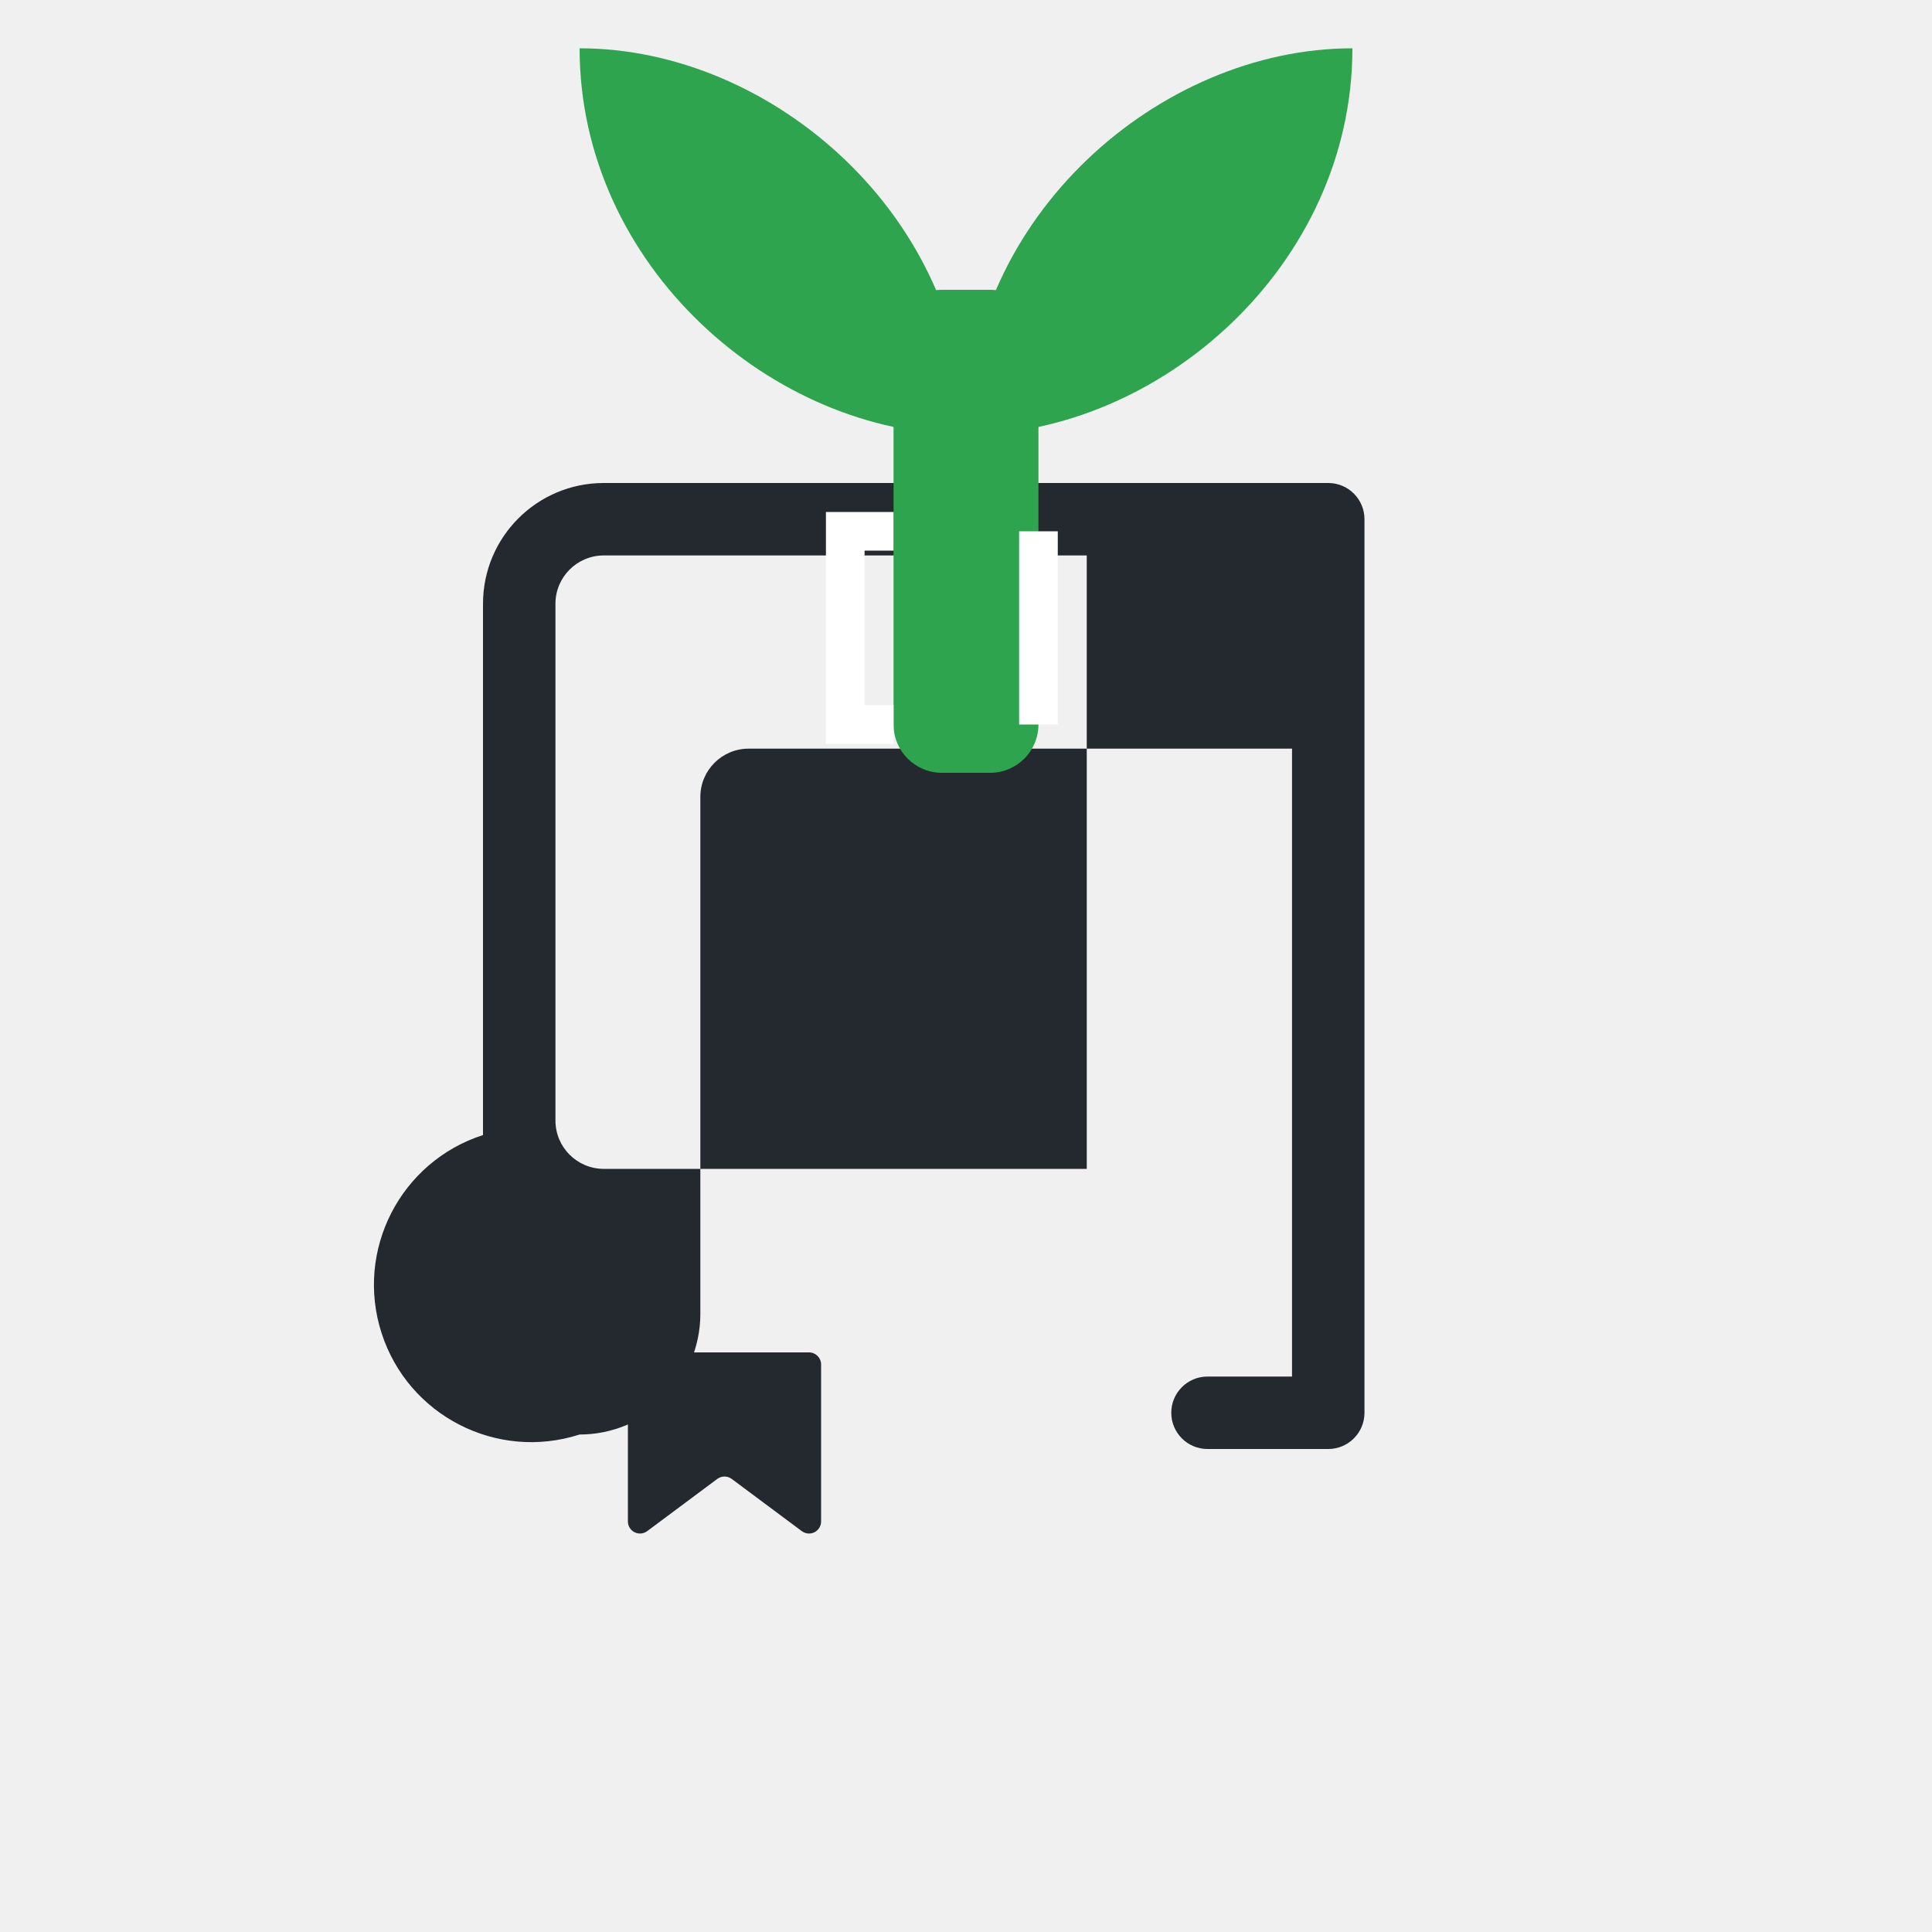
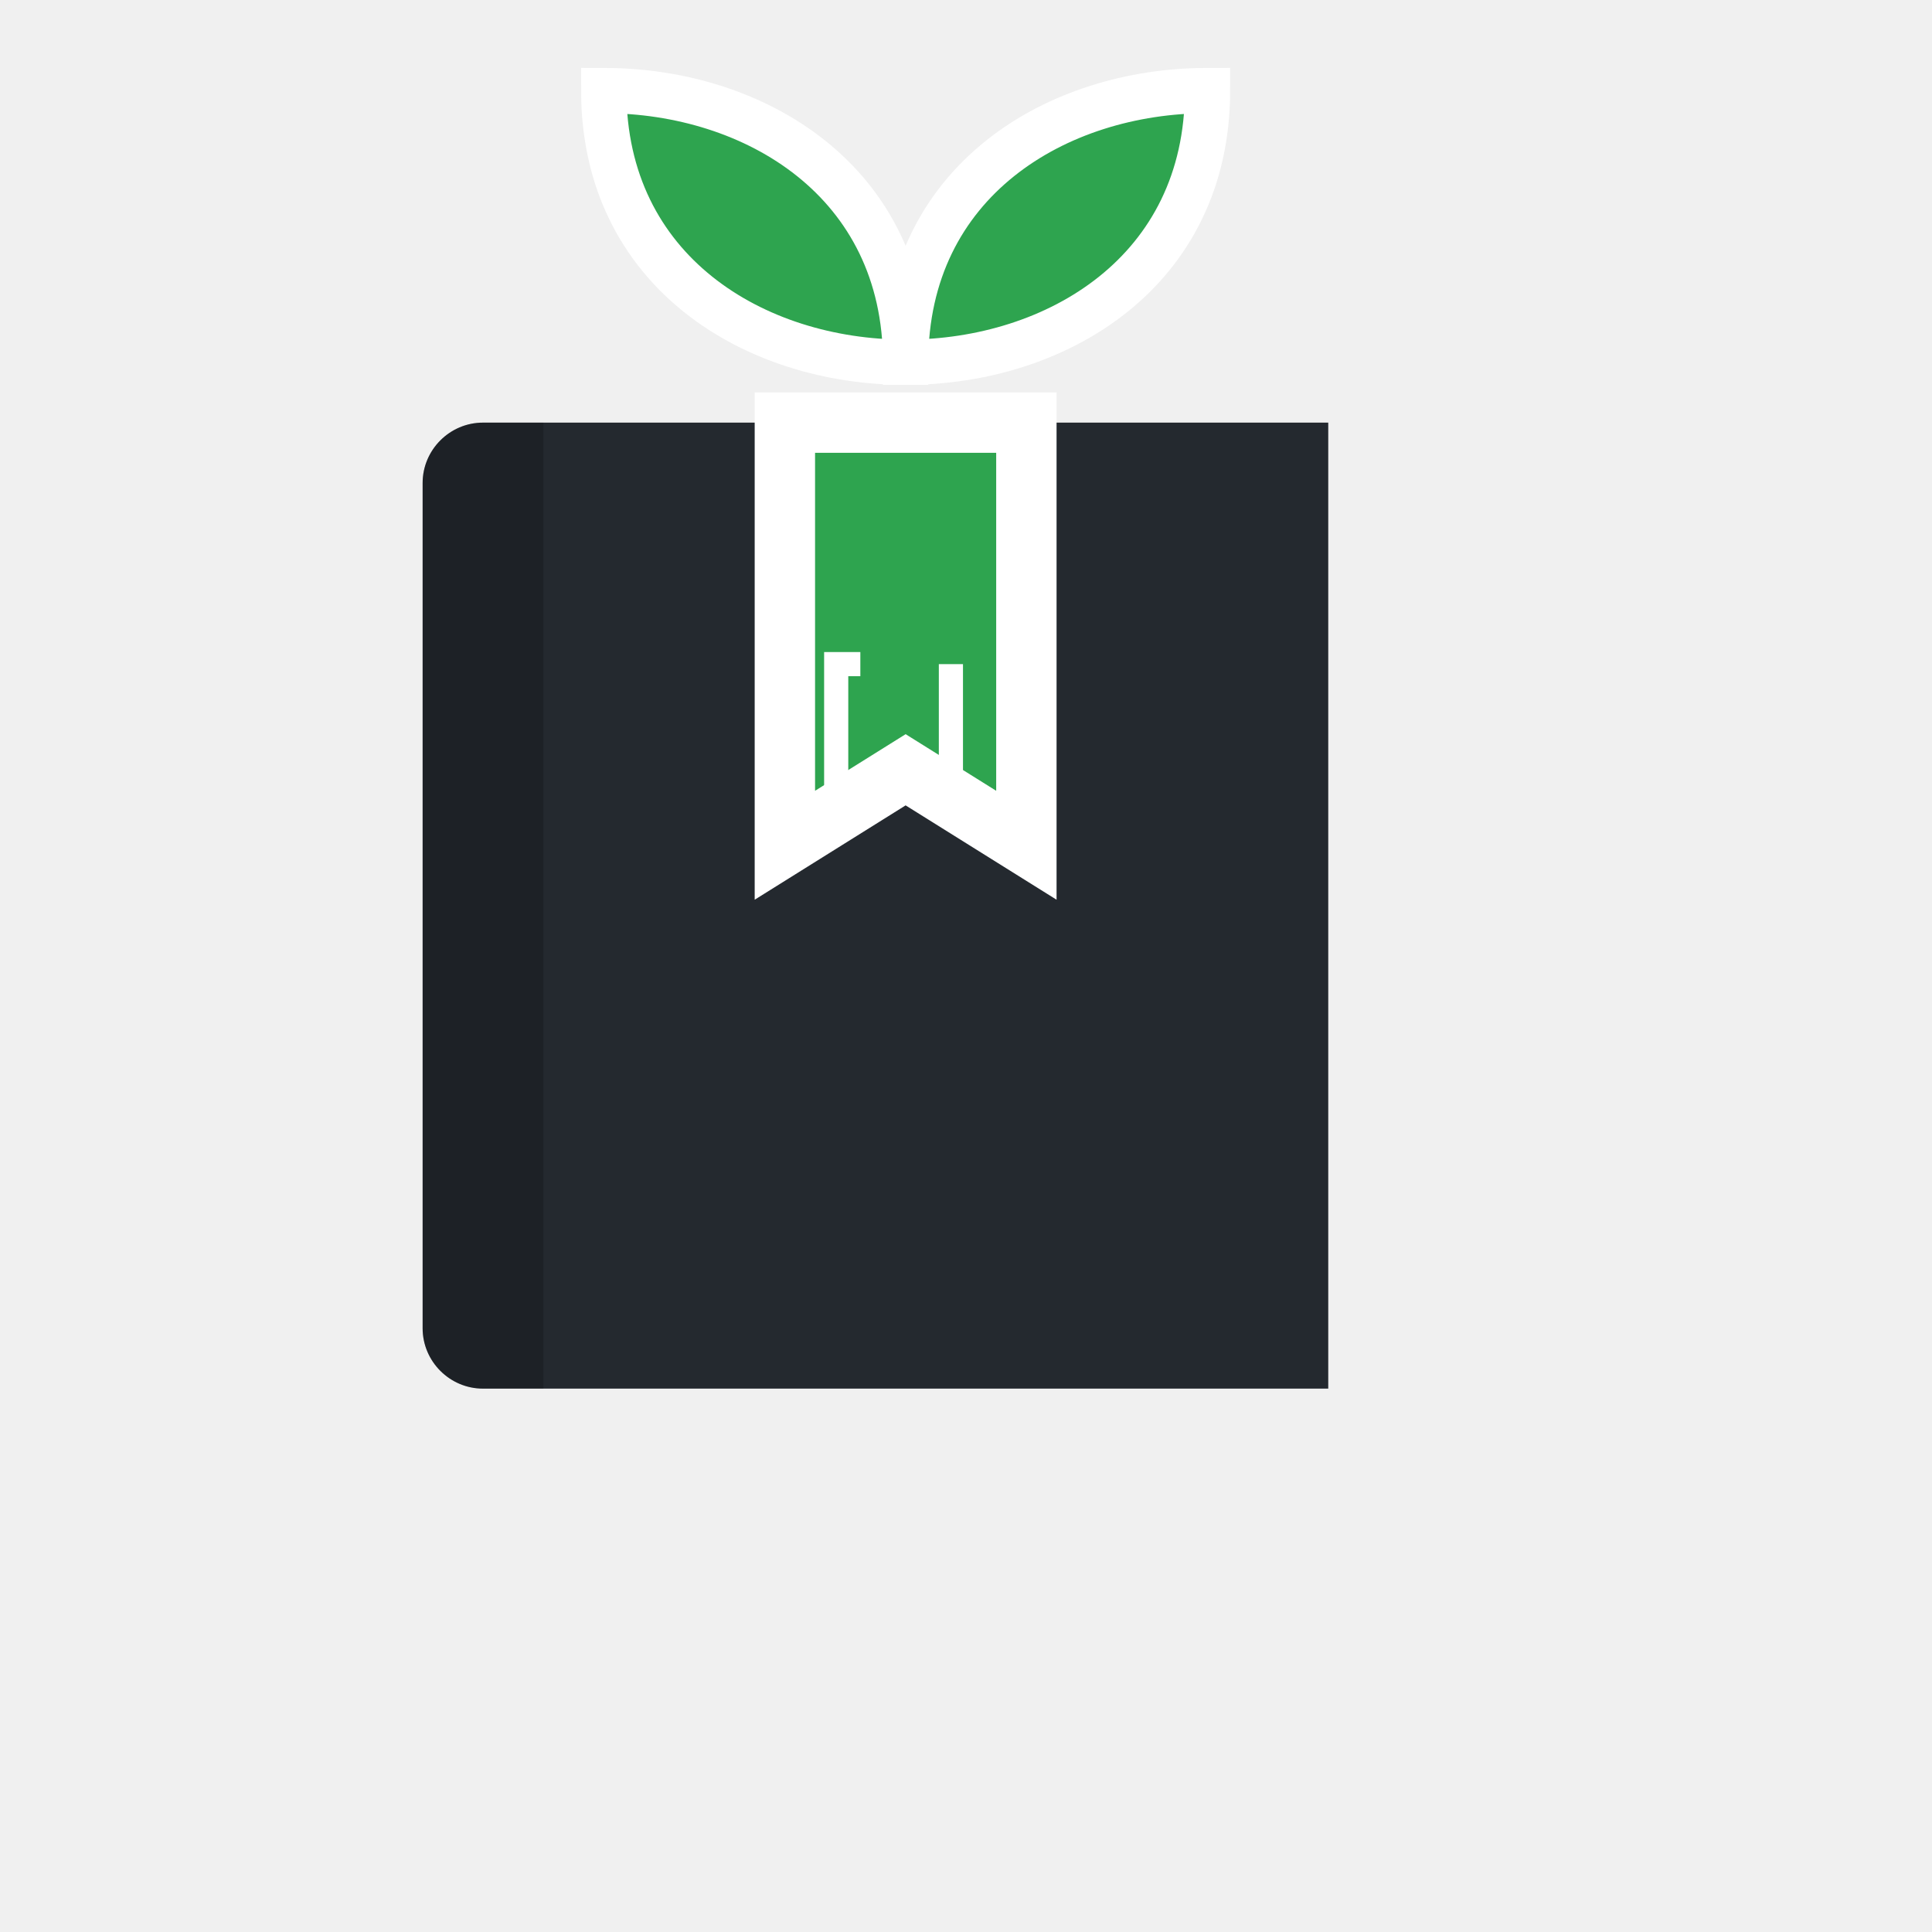
- <svg xmlns="http://www.w3.org/2000/svg" viewBox="0 0 40 40" width="40" height="40">
-   <path fill="#24292f" d="M10 12.5a2.5 2.5 0 0 1 2.5-2.5h15a.75.75 0 0 1 .75.75v18.5a.75.75 0 0 1-.75.75h-2.5a.75.75 0 0 1 0-1.5h1.75v-13h-11.25a1 1 0 0 0-1 1v10.7a2.5 2.5 0 0 1-2.5 2.5A2.5 2.5 0 0 1 10 23.5Zm12.5-1h-10a1 1 0 0 0-1 1v10.7a1 1 0 0 0 1 1h10ZM13 28.25a.25.25 0 0 1 .25-.25h3.5a.25.25 0 0 1 .25.25v3.25a.25.25 0 0 1-.4.2l-1.45-1.08a.25.25 0 0 0-.3 0L13.4 31.7a.25.25 0 0 1-.4-.2Z" />
-   <g fill="#2ea44f">
-     <rect x="18.5" y="6" width="3" height="10" rx="1" />
-     <path d="M20 9c0-4.5-4-8-8-8 0 4.5 4 8 8 8Z" />
-     <path d="M20 9c0-4.5 4-8 8-8 0 4.5-4 8-8 8Z" />
+ <svg xmlns="http://www.w3.org/2000/svg" viewBox="0 0 64 64" width="64" height="64">
+   <path fill="#24292f" d="M16 14c-1.1 0-2 .9-2 2v28c0 1.1.9 2 2 2h28V14H16z" />
+   <path fill="#000" fill-opacity="0.2" d="M14 16v28c0 1.1.9 2 2 2h2V14h-2c-1.1 0-2 .9-2 2z" />
+   <g transform="translate(26, 10)">
+     <path fill="#2ea44f" stroke="#fff" stroke-width="2" d="M0 4h8v14l-4-2.5L0 18V4z" />
+     <g transform="translate(4, 2)">
+       <path fill="#2ea44f" stroke="#fff" stroke-width="1.5" d="M0 0c0-6-5-9-10-9 0 6 5 9 10 9z" />
+       <path fill="#2ea44f" stroke="#fff" stroke-width="1.5" d="M0 0c0-6 5-9 10-9 0 6-5 9-10 9z" />
+       <path d="M-1.5 6h-0.8v4h0.8M1.5 6v4" stroke="white" stroke-width="0.8" fill="none" transform="translate(0,4)" />
+     </g>
  </g>
-   <path stroke="white" stroke-width="0.8" fill="none" d="M18.5 11h-1v4h1M21.5 11v4" />
</svg>
